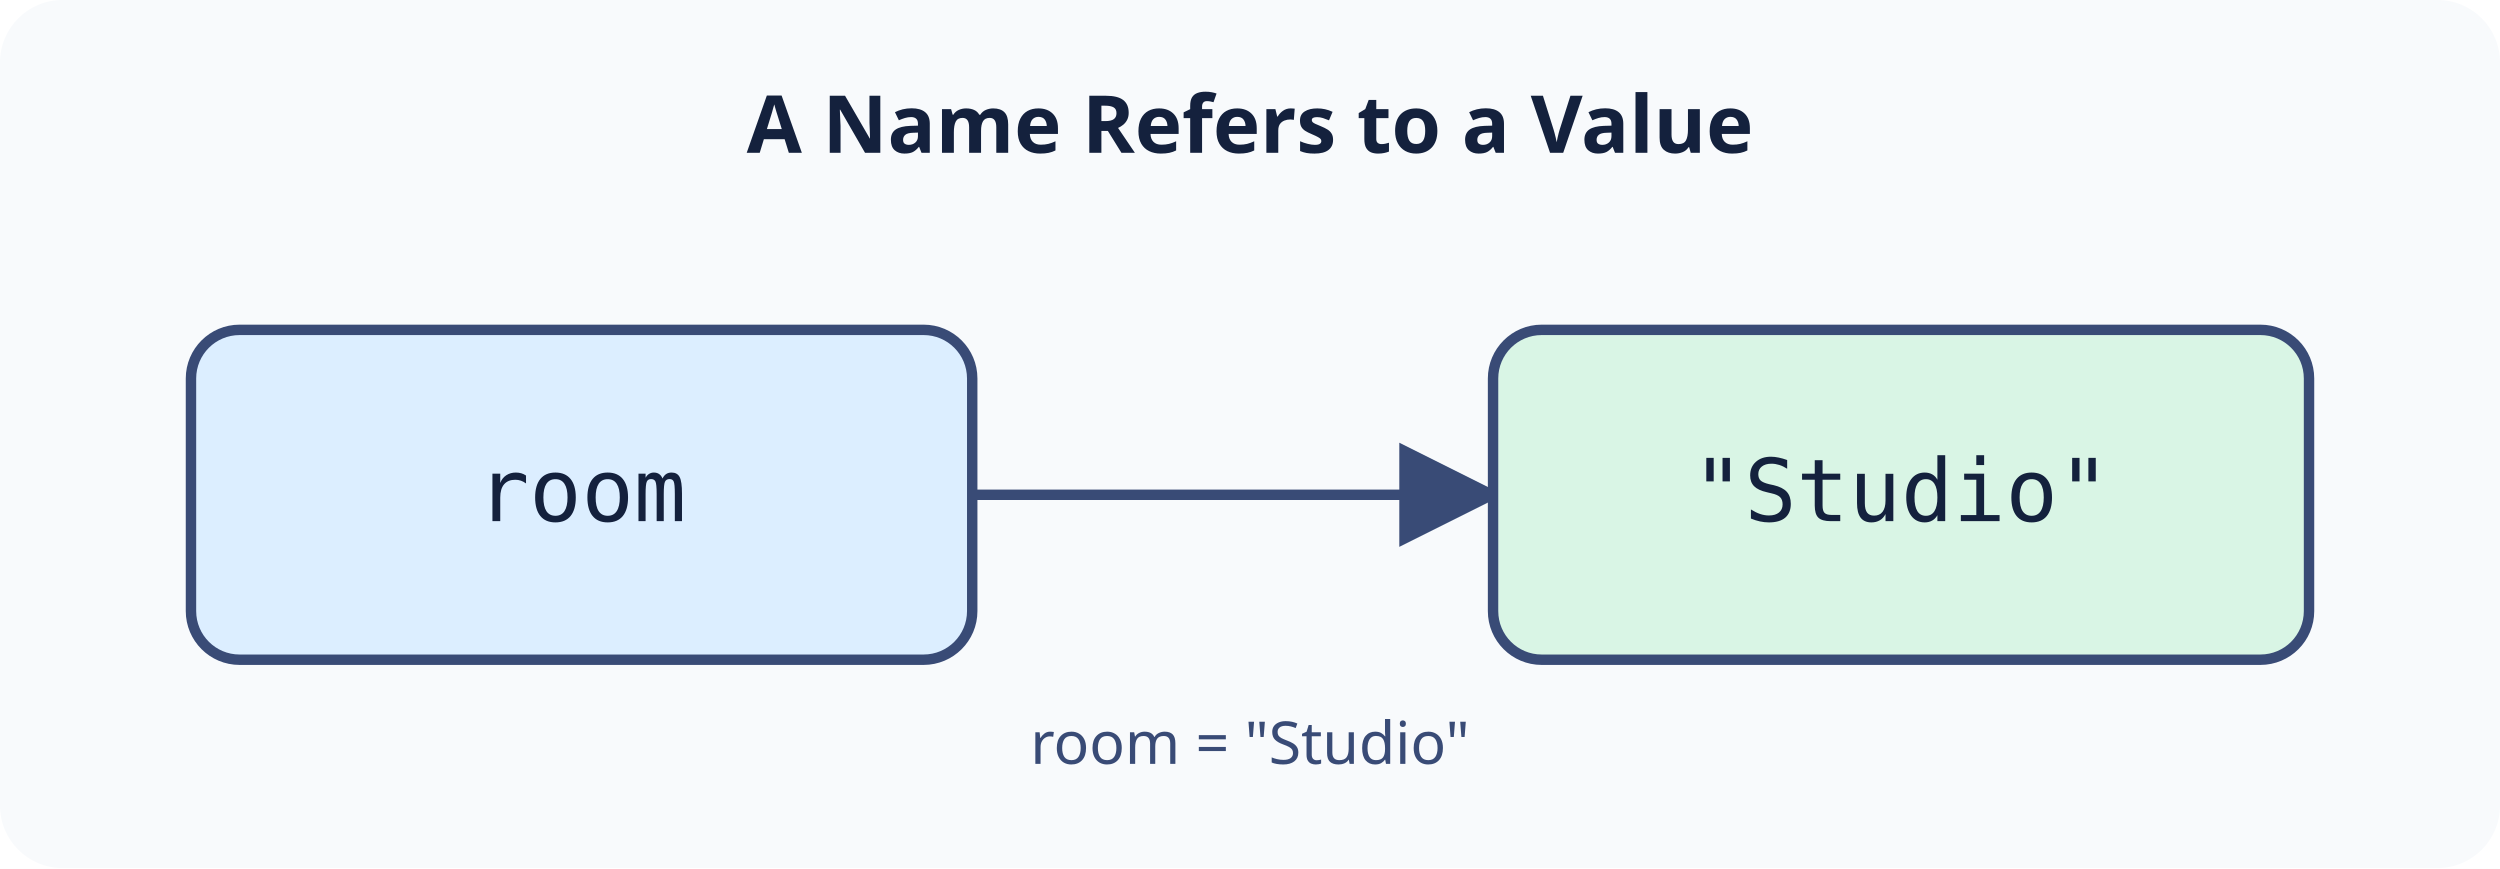
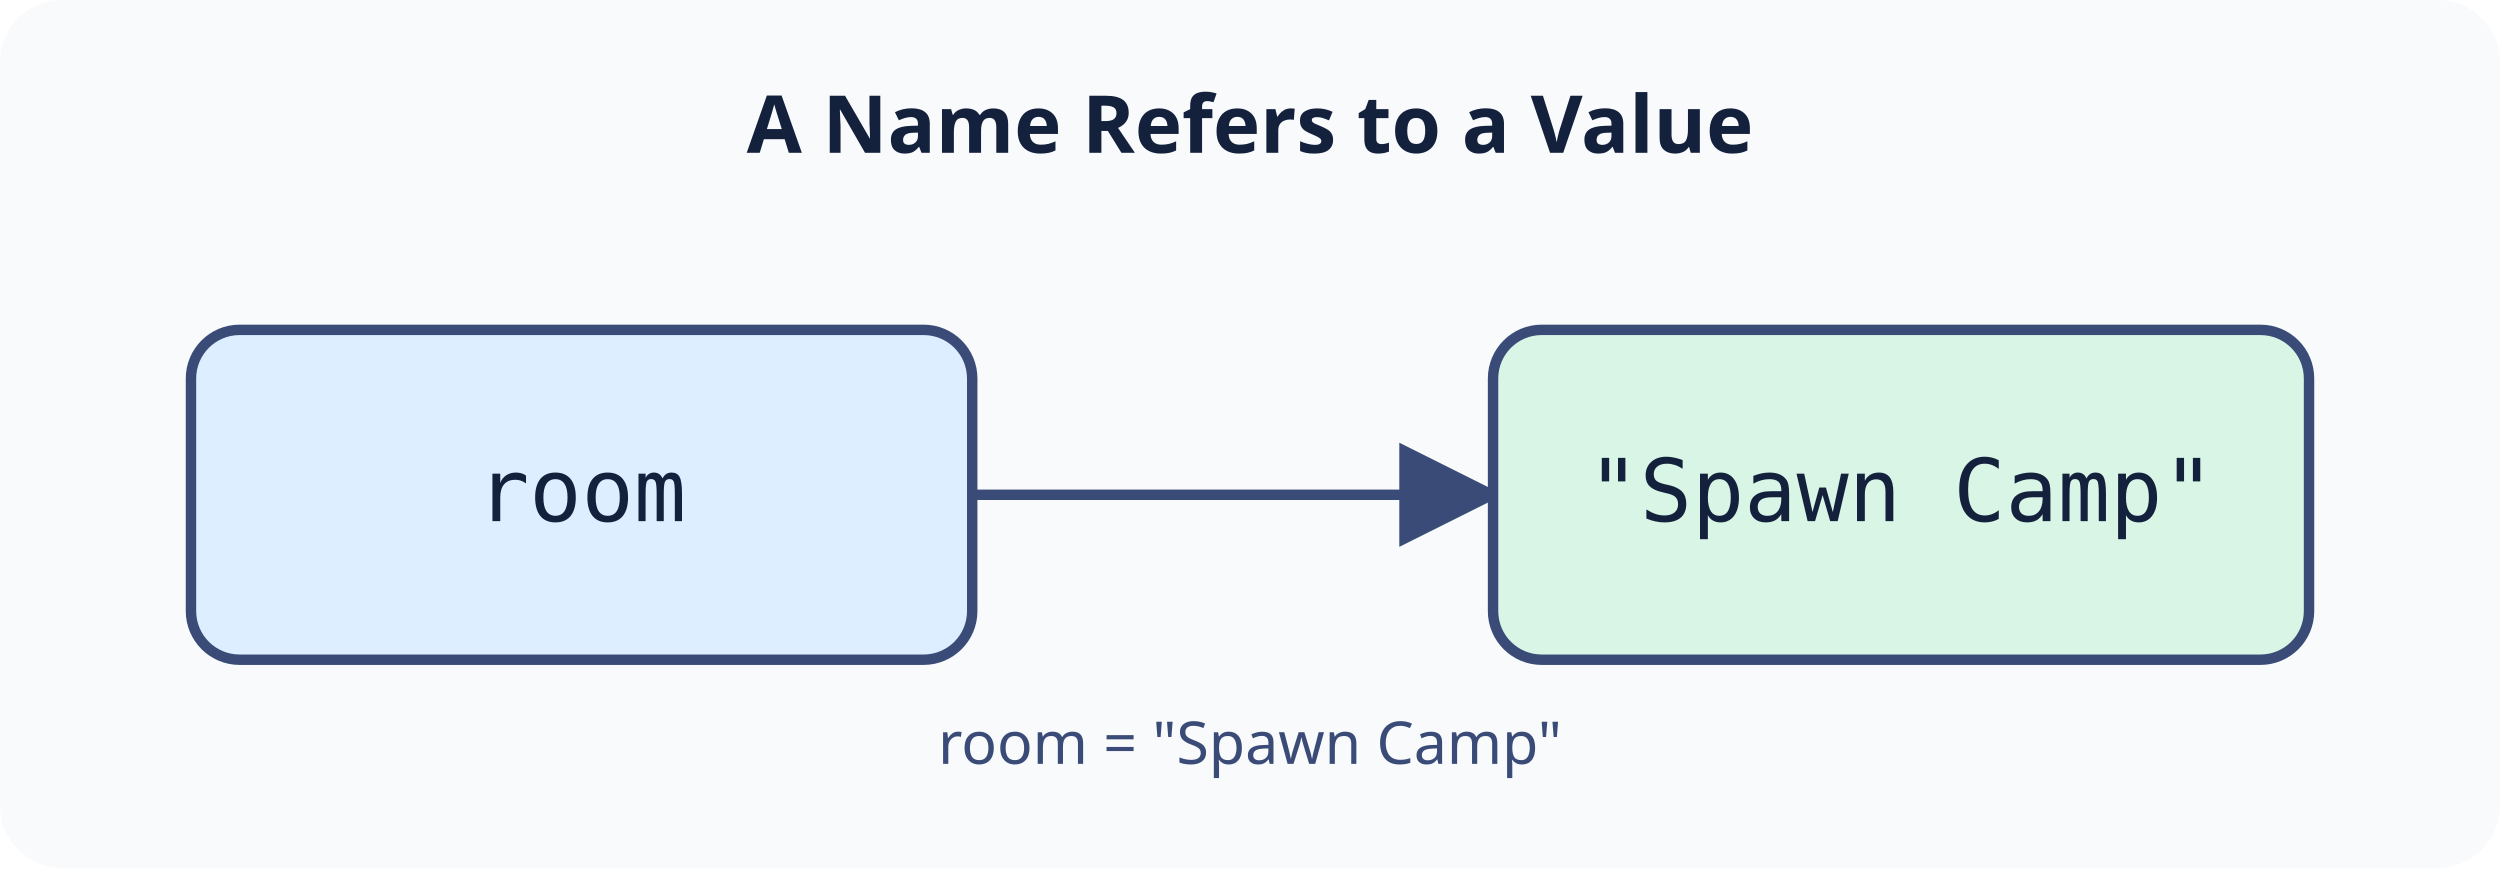
<svg xmlns="http://www.w3.org/2000/svg" viewBox="0 0 720 250" role="img" aria-labelledby="title desc">
  <defs>
    <marker id="arrow" markerWidth="10" markerHeight="10" refX="9" refY="5" orient="auto">
      <path d="M 0 0 L 10 5 L 0 10 Z" fill="#394b76" />
    </marker>
  </defs>
  <rect width="720" height="250" fill="#f8fafc" rx="18" />
  <text x="360" y="44" text-anchor="middle" font-family="sans-serif" font-size="23" font-weight="700" fill="#14213d">A Name Refers to a Value</text>
  <rect x="55" y="95" width="225" height="95" rx="14" fill="#dceeff" stroke="#394b76" stroke-width="3" />
  <text x="167.5" y="143" text-anchor="middle" dominant-baseline="middle" font-family="monospace" font-size="25" fill="#14213d">room</text>
  <path d="M 280 142.5 L 430 142.5" fill="none" stroke="#394b76" stroke-width="3" marker-end="url(#arrow)" />
  <rect x="430" y="95" width="235" height="95" rx="14" fill="#d9f5e5" stroke="#394b76" stroke-width="3" />
-   <text x="547.5" y="143" text-anchor="middle" dominant-baseline="middle" font-family="monospace" font-size="25" fill="#14213d">"Studio"</text>
-   <text x="360" y="220" text-anchor="middle" font-family="sans-serif" font-size="17" fill="#394b76">room = "Studio"</text>
+   <text x="547.5" y="143" text-anchor="middle" dominant-baseline="middle" font-family="monospace" font-size="25" fill="#14213d">"Spawn Camp"</text>
+   <text x="360" y="220" text-anchor="middle" font-family="sans-serif" font-size="17" fill="#394b76">room = "Spawn Camp"</text>
</svg>
